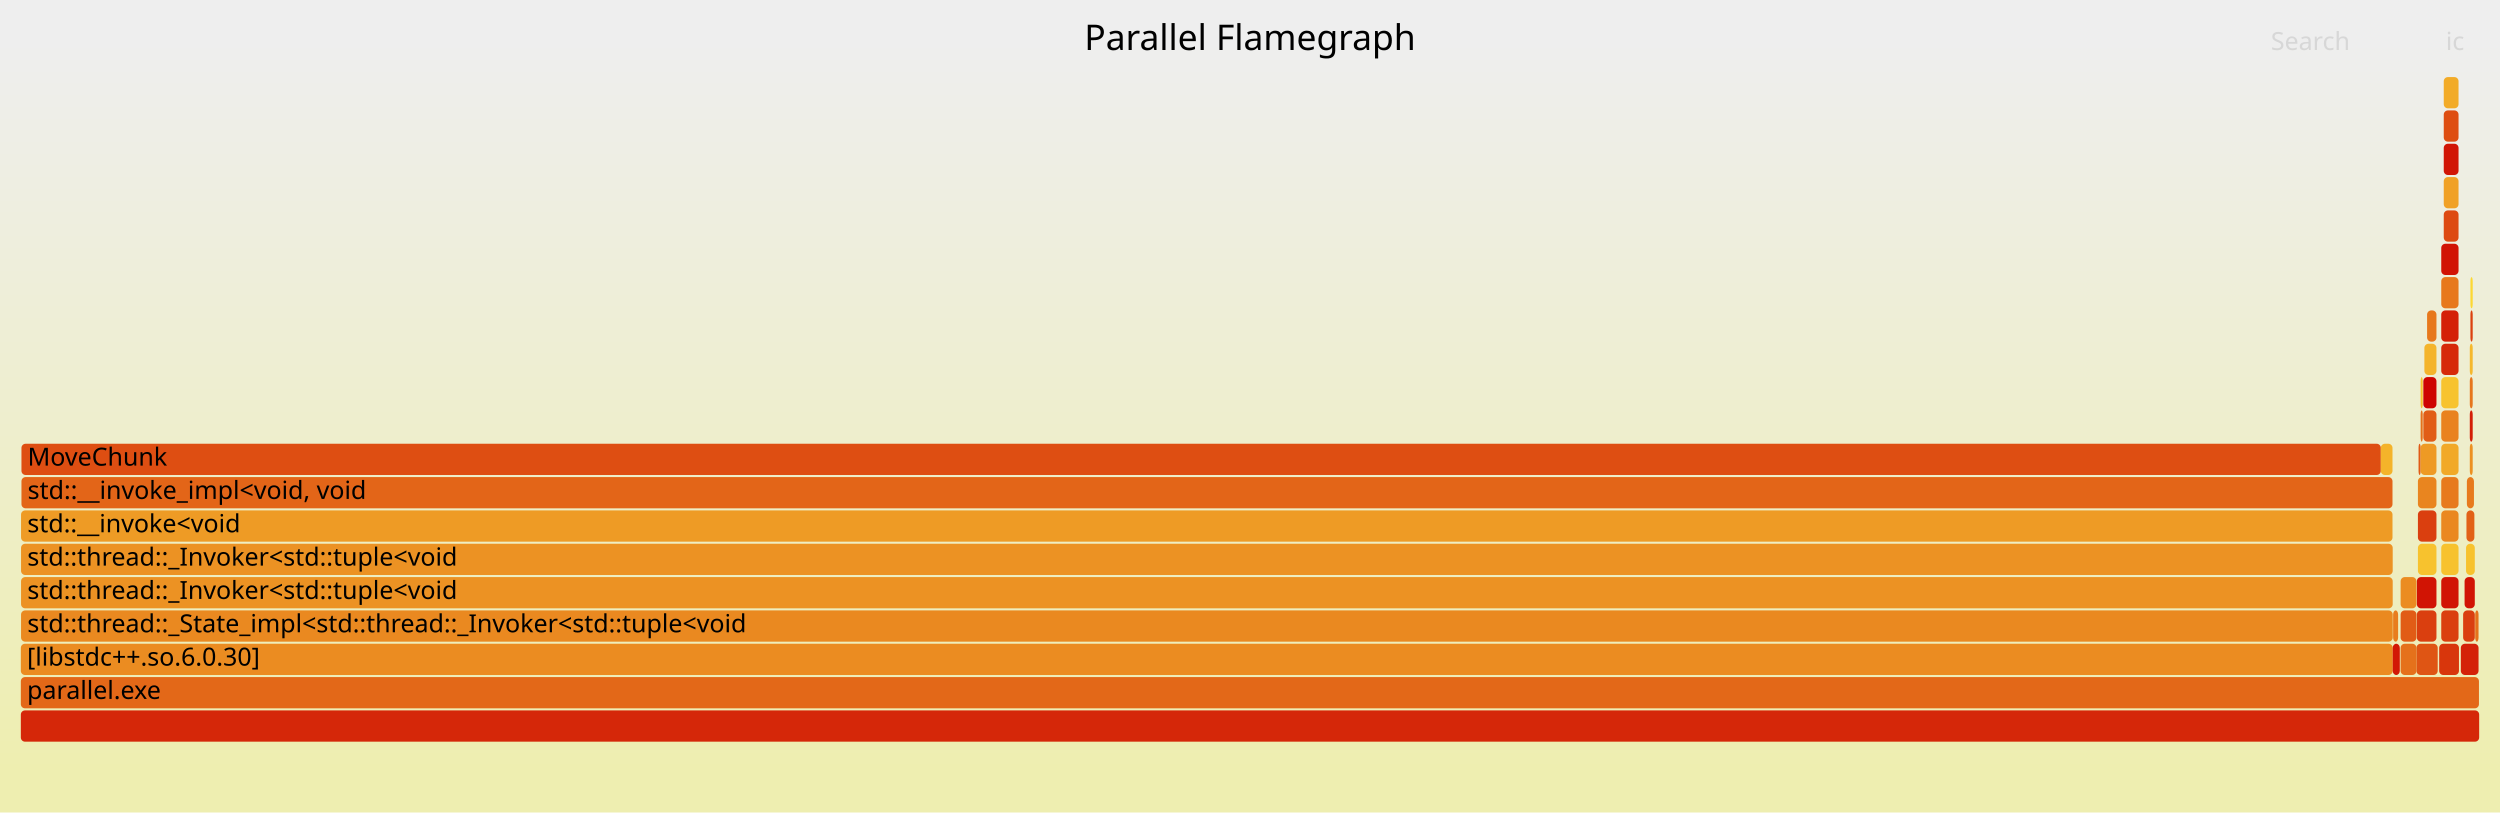
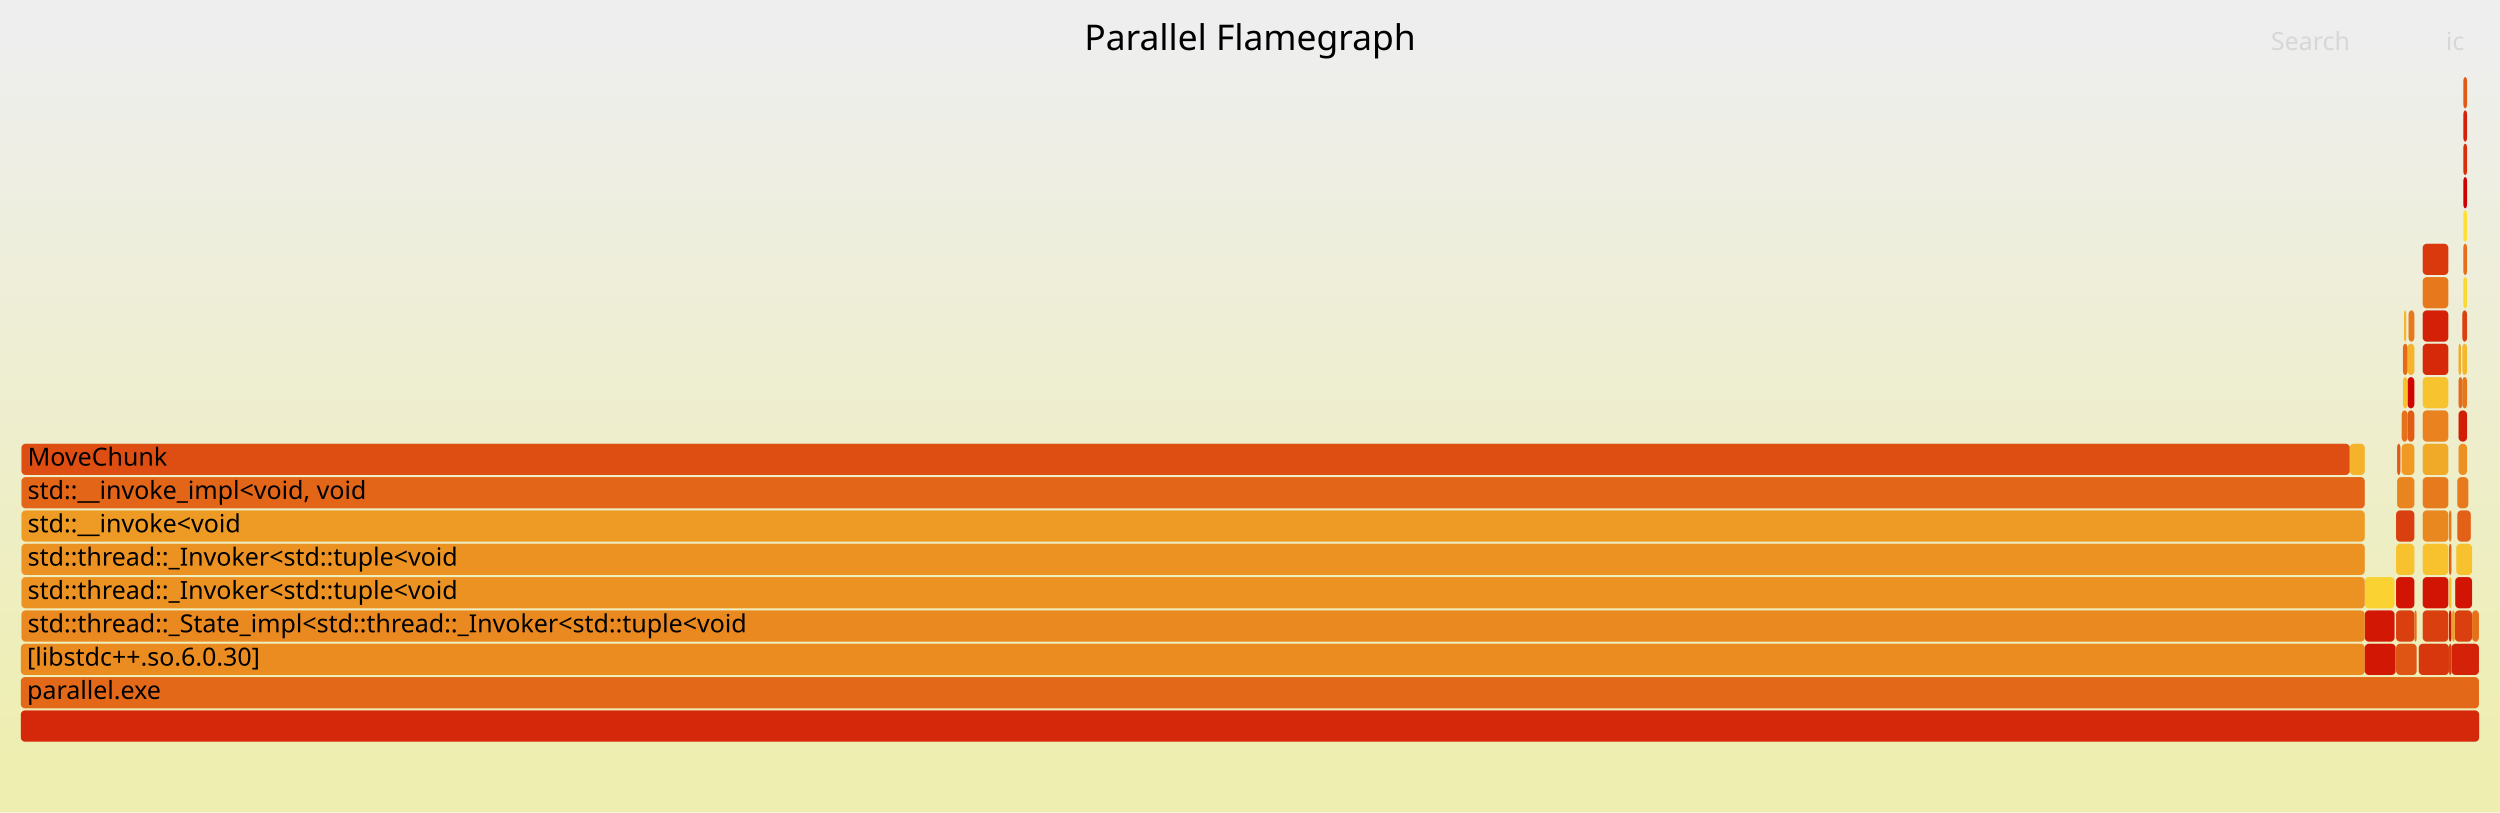
<svg xmlns="http://www.w3.org/2000/svg" version="1.1" width="1200" height="390" viewBox="0 0 1200 390">
  <defs>
    <linearGradient id="background" y1="0" y2="1" x1="0" x2="0">
      <stop stop-color="#eeeeee" offset="5%" />
      <stop stop-color="#eeeeb0" offset="95%" />
    </linearGradient>
  </defs>
  <style type="text/css">
	text { font-family:Verdana; font-size:12px; fill:rgb(0,0,0); }
	#search, #ignorecase { opacity:0.1; cursor:pointer; }
	#search:hover, #search.show, #ignorecase:hover, #ignorecase.show { opacity:1; }
	#subtitle { text-anchor:middle; font-color:rgb(160,160,160); }
	#title { text-anchor:middle; font-size:17px}
	#unzoom { cursor:pointer; }
	#frames &gt; *:hover { stroke:black; stroke-width:0.5; cursor:pointer; }
	.hide { display:none; }
	.parent { opacity:0.5; }
</style>
  <rect x="0.0" y="0" width="1200.0" height="390.0" fill="url(#background)" />
  <text id="title" x="600.00" y="24">Parallel Flamegraph</text>
  <text id="details" x="10.00" y="373"> </text>
  <text id="unzoom" x="10.00" y="24" class="hide">Reset Zoom</text>
  <text id="search" x="1090.00" y="24">Search</text>
  <text id="ignorecase" x="1174.00" y="24">ic</text>
  <text id="matched" x="1090.00" y="373"> </text>
  <g id="frames">
    <g>
-       <rect x="1171.8" y="293" width="8.3" height="15.0" fill="rgb(218,63,15)" rx="2" ry="2" />
-       <text x="1174.78" y="303.5" />
-     </g>
-     <g>
-       <rect x="1185.5" y="165" width="1.4" height="15.0" fill="rgb(245,184,44)" rx="2" ry="2" />
-       <text x="1188.54" y="175.5" />
-     </g>
-     <g>
-       <rect x="1185.5" y="213" width="1.4" height="15.0" fill="rgb(236,144,34)" rx="2" ry="2" />
-       <text x="1188.54" y="223.5" />
-     </g>
-     <g>
-       <rect x="1183.0" y="277" width="4.9" height="15.0" fill="rgb(209,20,4)" rx="2" ry="2" />
-       <text x="1185.96" y="287.5" />
-     </g>
-     <g>
-       <rect x="1171.8" y="229" width="8.3" height="15.0" fill="rgb(231,122,29)" rx="2" ry="2" />
-       <text x="1174.78" y="239.5" />
-     </g>
-     <g>
-       <rect x="1148.7" y="293" width="2.4" height="15.0" fill="rgb(232,125,30)" rx="2" ry="2" />
-       <text x="1151.74" y="303.5" />
-     </g>
-     <g>
-       <rect x="1184.1" y="229" width="3.4" height="15.0" fill="rgb(231,122,29)" rx="2" ry="2" />
-       <text x="1187.13" y="239.5" />
-     </g>
-     <g>
-       <rect x="1185.8" y="133" width="1.1" height="15.0" fill="rgb(252,216,51)" rx="2" ry="2" />
-       <text x="1188.82" y="143.5" />
-     </g>
-     <g>
-       <rect x="1160.6" y="261" width="8.9" height="15.0" fill="rgb(247,194,46)" rx="2" ry="2" />
-       <text x="1163.65" y="271.5" />
-     </g>
-     <g>
-       <rect x="1173.0" y="69" width="7.1" height="15.0" fill="rgb(209,21,5)" rx="2" ry="2" />
-       <text x="1176.04" y="79.5" />
-     </g>
-     <g>
-       <rect x="1160.1" y="293" width="9.4" height="15.0" fill="rgb(218,63,15)" rx="2" ry="2" />
-       <text x="1163.14" y="303.5" />
-     </g>
-     <g>
-       <rect x="10.1" y="277" width="1138.4" height="15.0" fill="rgb(236,146,35)" rx="2" ry="2" />
-       <text x="13.12" y="287.5">std::thread::_Invoker&lt;std::tuple&lt;void </text>
+       <rect x="1178.3" y="293" width="8.3" height="15.0" fill="rgb(218,63,15)" rx="2" ry="2" />
+       <text x="1181.29" y="303.5" />
+     </g>
+     <g>
+       <rect x="1156.1" y="149" width="2.8" height="15.0" fill="rgb(231,120,28)" rx="2" ry="2" />
+       <text x="1159.08" y="159.5" />
+     </g>
+     <g>
+       <rect x="1135.1" y="277" width="14.3" height="15.0" fill="rgb(250,210,50)" rx="2" ry="2" />
+       <text x="1138.14" y="287.5" />
+     </g>
+     <g>
+       <rect x="10.3" y="213" width="1117.6" height="15.0" fill="rgb(222,78,18)" rx="2" ry="2" />
+       <text x="13.25" y="223.5">MoveChunk</text>
+     </g>
+     <g>
+       <rect x="1155.6" y="181" width="3.3" height="15.0" fill="rgb(206,5,1)" rx="2" ry="2" />
+       <text x="1158.58" y="191.5" />
+     </g>
+     <g>
+       <rect x="1182.4" y="117" width="1.8" height="15.0" fill="rgb(229,111,26)" rx="2" ry="2" />
+       <text x="1185.45" y="127.5" />
+     </g>
+     <g>
+       <rect x="10.0" y="325" width="1179.9" height="15.0" fill="rgb(227,104,24)" rx="2" ry="2" />
+       <text x="13.00" y="335.5">parallel.exe</text>
+     </g>
+     <g>
+       <rect x="1150.1" y="277" width="8.8" height="15.0" fill="rgb(209,20,4)" rx="2" ry="2" />
+       <text x="1153.06" y="287.5" />
+     </g>
+     <g>
+       <rect x="1162.9" y="149" width="12.3" height="15.0" fill="rgb(212,32,7)" rx="2" ry="2" />
+       <text x="1165.94" y="159.5" />
+     </g>
+     <g>
+       <rect x="1182.4" y="37" width="1.8" height="15.0" fill="rgb(224,90,21)" rx="2" ry="2" />
+       <text x="1185.45" y="47.5" />
+     </g>
+     <g>
+       <rect x="1162.9" y="117" width="12.3" height="15.0" fill="rgb(217,57,13)" rx="2" ry="2" />
+       <text x="1165.94" y="127.5" />
+     </g>
+     <g>
+       <rect x="10.3" y="229" width="1124.8" height="15.0" fill="rgb(227,101,24)" rx="2" ry="2" />
+       <text x="13.25" y="239.5">std::__invoke_impl&lt;void, void </text>
+     </g>
+     <g>
+       <rect x="1162.9" y="133" width="12.3" height="15.0" fill="rgb(231,120,28)" rx="2" ry="2" />
+       <text x="1165.94" y="143.5" />
+     </g>
+     <g>
+       <rect x="1153.4" y="181" width="2.2" height="15.0" fill="rgb(247,194,46)" rx="2" ry="2" />
+       <text x="1156.38" y="191.5" />
+     </g>
+     <g>
+       <rect x="1150.1" y="261" width="8.8" height="15.0" fill="rgb(247,194,46)" rx="2" ry="2" />
+       <text x="1153.06" y="271.5" />
+     </g>
+     <g>
+       <rect x="1152.8" y="213" width="6.1" height="15.0" fill="rgb(238,154,36)" rx="2" ry="2" />
+       <text x="1155.81" y="223.5" />
+     </g>
+     <g>
+       <rect x="1177.0" y="293" width="1.3" height="15.0" fill="rgb(239,156,37)" rx="2" ry="2" />
+       <text x="1179.98" y="303.5" />
+     </g>
+     <g>
+       <rect x="1180.1" y="165" width="1.2" height="15.0" fill="rgb(242,171,41)" rx="2" ry="2" />
+       <text x="1183.10" y="175.5" />
+     </g>
+     <g>
+       <rect x="1181.9" y="149" width="2.3" height="15.0" fill="rgb(219,65,15)" rx="2" ry="2" />
+       <text x="1184.86" y="159.5" />
+     </g>
+     <g>
+       <rect x="1150.1" y="309" width="9.9" height="15.0" fill="rgb(223,85,20)" rx="2" ry="2" />
+       <text x="1153.06" y="319.5" />
+     </g>
+     <g>
+       <rect x="1179.0" y="261" width="7.6" height="15.0" fill="rgb(247,194,46)" rx="2" ry="2" />
+       <text x="1181.97" y="271.5" />
+     </g>
+     <g>
+       <rect x="1186.6" y="293" width="3.3" height="15.0" fill="rgb(229,113,27)" rx="2" ry="2" />
+       <text x="1189.60" y="303.5" />
+     </g>
+     <g>
+       <rect x="1155.6" y="197" width="3.3" height="15.0" fill="rgb(225,93,22)" rx="2" ry="2" />
+       <text x="1158.58" y="207.5" />
+     </g>
+     <g>
+       <rect x="1161.0" y="309" width="14.5" height="15.0" fill="rgb(216,54,12)" rx="2" ry="2" />
+       <text x="1164.03" y="319.5" />
+     </g>
+     <g>
+       <rect x="1175.5" y="293" width="1.2" height="15.0" fill="rgb(209,20,4)" rx="2" ry="2" />
+       <text x="1178.54" y="303.5" />
+     </g>
+     <g>
+       <rect x="1150.1" y="245" width="8.8" height="15.0" fill="rgb(218,63,15)" rx="2" ry="2" />
+       <text x="1153.06" y="255.5" />
+     </g>
+     <g>
+       <rect x="1158.9" y="293" width="1.1" height="15.0" fill="rgb(229,113,27)" rx="2" ry="2" />
+       <text x="1161.86" y="303.5" />
    </g>
    <g>
      <rect x="10.0" y="341" width="1180.0" height="15.0" fill="rgb(213,39,9)" rx="2" ry="2" />
      <text x="13.00" y="351.5" />
    </g>
    <g>
-       <rect x="1171.8" y="181" width="8.3" height="15.0" fill="rgb(247,195,46)" rx="2" ry="2" />
-       <text x="1174.78" y="191.5" />
-     </g>
-     <g>
-       <rect x="1159.9" y="309" width="10.2" height="15.0" fill="rgb(223,85,20)" rx="2" ry="2" />
-       <text x="1162.86" y="319.5" />
-     </g>
-     <g>
-       <rect x="1165.0" y="149" width="4.5" height="15.0" fill="rgb(231,120,28)" rx="2" ry="2" />
-       <text x="1168.01" y="159.5" />
-     </g>
-     <g>
-       <rect x="1188.1" y="293" width="1.6" height="15.0" fill="rgb(229,113,27)" rx="2" ry="2" />
-       <text x="1191.11" y="303.5" />
-     </g>
-     <g>
-       <rect x="10.1" y="293" width="1138.4" height="15.0" fill="rgb(234,137,32)" rx="2" ry="2" />
-       <text x="13.12" y="303.5">std::thread::_State_impl&lt;std::thread::_Invoker&lt;std::tuple&lt;void </text>
-     </g>
-     <g>
-       <rect x="1182.3" y="293" width="5.6" height="15.0" fill="rgb(218,63,15)" rx="2" ry="2" />
-       <text x="1185.30" y="303.5" />
-     </g>
-     <g>
-       <rect x="10.0" y="325" width="1179.9" height="15.0" fill="rgb(227,104,24)" rx="2" ry="2" />
-       <text x="13.00" y="335.5">parallel.exe</text>
-     </g>
-     <g>
-       <rect x="10.0" y="309" width="1138.5" height="15.0" fill="rgb(235,140,33)" rx="2" ry="2" />
+       <rect x="1135.1" y="293" width="14.3" height="15.0" fill="rgb(210,24,5)" rx="2" ry="2" />
+       <text x="1138.14" y="303.5" />
+     </g>
+     <g>
+       <rect x="10.3" y="293" width="1124.8" height="15.0" fill="rgb(234,137,32)" rx="2" ry="2" />
+       <text x="13.25" y="303.5">std::thread::_State_impl&lt;std::thread::_Invoker&lt;std::tuple&lt;void </text>
+     </g>
+     <g>
+       <rect x="1150.6" y="229" width="8.3" height="15.0" fill="rgb(233,133,31)" rx="2" ry="2" />
+       <text x="1153.61" y="239.5" />
+     </g>
+     <g>
+       <rect x="1155.6" y="165" width="3.3" height="15.0" fill="rgb(244,180,43)" rx="2" ry="2" />
+       <text x="1158.58" y="175.5" />
+     </g>
+     <g>
+       <rect x="1182.4" y="69" width="1.8" height="15.0" fill="rgb(215,46,11)" rx="2" ry="2" />
+       <text x="1185.45" y="79.5" />
+     </g>
+     <g>
+       <rect x="1182.4" y="53" width="1.8" height="15.0" fill="rgb(212,32,7)" rx="2" ry="2" />
+       <text x="1185.45" y="63.5" />
+     </g>
+     <g>
+       <rect x="1175.5" y="261" width="1.2" height="15.0" fill="rgb(226,97,23)" rx="2" ry="2" />
+       <text x="1178.54" y="271.5" />
+     </g>
+     <g>
+       <rect x="1182.4" y="101" width="1.8" height="15.0" fill="rgb(253,223,53)" rx="2" ry="2" />
+       <text x="1185.45" y="111.5" />
+     </g>
+     <g>
+       <rect x="10.3" y="277" width="1124.8" height="15.0" fill="rgb(236,146,35)" rx="2" ry="2" />
+       <text x="13.25" y="287.5">std::thread::_Invoker&lt;std::tuple&lt;void </text>
+     </g>
+     <g>
+       <rect x="1181.9" y="181" width="2.3" height="15.0" fill="rgb(230,118,28)" rx="2" ry="2" />
+       <text x="1184.86" y="191.5" />
+     </g>
+     <g>
+       <rect x="1162.9" y="213" width="12.3" height="15.0" fill="rgb(241,169,40)" rx="2" ry="2" />
+       <text x="1165.94" y="223.5" />
+     </g>
+     <g>
+       <rect x="1162.9" y="165" width="12.3" height="15.0" fill="rgb(214,41,9)" rx="2" ry="2" />
+       <text x="1165.94" y="175.5" />
+     </g>
+     <g>
+       <rect x="1175.5" y="245" width="1.2" height="15.0" fill="rgb(231,122,29)" rx="2" ry="2" />
+       <text x="1178.54" y="255.5" />
+     </g>
+     <g>
+       <rect x="1182.4" y="85" width="1.8" height="15.0" fill="rgb(205,2,0)" rx="2" ry="2" />
+       <text x="1185.45" y="95.5" />
+     </g>
+     <g>
+       <rect x="1162.9" y="261" width="12.3" height="15.0" fill="rgb(247,194,46)" rx="2" ry="2" />
+       <text x="1165.94" y="271.5" />
+     </g>
+     <g>
+       <rect x="1162.9" y="245" width="12.3" height="15.0" fill="rgb(234,136,32)" rx="2" ry="2" />
+       <text x="1165.94" y="255.5" />
+     </g>
+     <g>
+       <rect x="1179.5" y="229" width="5.3" height="15.0" fill="rgb(231,122,29)" rx="2" ry="2" />
+       <text x="1182.49" y="239.5" />
+     </g>
+     <g>
+       <rect x="1181.9" y="165" width="2.3" height="15.0" fill="rgb(245,184,44)" rx="2" ry="2" />
+       <text x="1184.86" y="175.5" />
+     </g>
+     <g>
+       <rect x="1127.9" y="213" width="7.2" height="15.0" fill="rgb(244,179,42)" rx="2" ry="2" />
+       <text x="1130.86" y="223.5" />
+     </g>
+     <g>
+       <rect x="1153.9" y="149" width="1.1" height="15.0" fill="rgb(244,183,43)" rx="2" ry="2" />
+       <text x="1156.92" y="159.5" />
+     </g>
+     <g>
+       <rect x="1162.9" y="181" width="12.3" height="15.0" fill="rgb(247,195,46)" rx="2" ry="2" />
+       <text x="1165.94" y="191.5" />
+     </g>
+     <g>
+       <rect x="1152.8" y="197" width="2.8" height="15.0" fill="rgb(229,113,27)" rx="2" ry="2" />
+       <text x="1155.81" y="207.5" />
+     </g>
+     <g>
+       <rect x="1180.1" y="197" width="4.1" height="15.0" fill="rgb(211,30,7)" rx="2" ry="2" />
+       <text x="1183.10" y="207.5" />
+     </g>
+     <g>
+       <rect x="10.0" y="309" width="1125.1" height="15.0" fill="rgb(235,140,33)" rx="2" ry="2" />
      <text x="13.00" y="319.5">[libstdc++.so.6.0.30]</text>
    </g>
    <g>
-       <rect x="1171.8" y="245" width="8.3" height="15.0" fill="rgb(234,136,32)" rx="2" ry="2" />
-       <text x="1174.78" y="255.5" />
-     </g>
-     <g>
-       <rect x="1152.3" y="293" width="7.6" height="15.0" fill="rgb(225,92,22)" rx="2" ry="2" />
-       <text x="1155.27" y="303.5" />
-     </g>
-     <g>
-       <rect x="1173.0" y="53" width="7.1" height="15.0" fill="rgb(222,78,18)" rx="2" ry="2" />
-       <text x="1176.04" y="63.5" />
-     </g>
-     <g>
-       <rect x="1161.9" y="197" width="1.0" height="15.0" fill="rgb(229,113,27)" rx="2" ry="2" />
-       <text x="1164.92" y="207.5" />
-     </g>
-     <g>
-       <rect x="1183.9" y="245" width="3.8" height="15.0" fill="rgb(226,97,23)" rx="2" ry="2" />
-       <text x="1186.86" y="255.5" />
-     </g>
-     <g>
-       <rect x="1171.8" y="149" width="8.3" height="15.0" fill="rgb(212,32,7)" rx="2" ry="2" />
-       <text x="1174.78" y="159.5" />
-     </g>
-     <g>
-       <rect x="1163.7" y="165" width="5.8" height="15.0" fill="rgb(244,180,43)" rx="2" ry="2" />
-       <text x="1166.71" y="175.5" />
-     </g>
-     <g>
-       <rect x="1171.8" y="277" width="8.3" height="15.0" fill="rgb(209,20,4)" rx="2" ry="2" />
-       <text x="1174.78" y="287.5" />
-     </g>
-     <g>
-       <rect x="1160.9" y="213" width="1.0" height="15.0" fill="rgb(224,90,21)" rx="2" ry="2" />
-       <text x="1163.89" y="223.5" />
-     </g>
-     <g>
-       <rect x="1173.0" y="37" width="7.1" height="15.0" fill="rgb(242,171,40)" rx="2" ry="2" />
-       <text x="1176.04" y="47.5" />
-     </g>
-     <g>
-       <rect x="1171.8" y="261" width="8.3" height="15.0" fill="rgb(247,194,46)" rx="2" ry="2" />
-       <text x="1174.78" y="271.5" />
-     </g>
-     <g>
-       <rect x="1160.6" y="245" width="8.9" height="15.0" fill="rgb(218,63,15)" rx="2" ry="2" />
-       <text x="1163.65" y="255.5" />
-     </g>
-     <g>
-       <rect x="1171.8" y="133" width="8.3" height="15.0" fill="rgb(231,120,28)" rx="2" ry="2" />
-       <text x="1174.78" y="143.5" />
-     </g>
-     <g>
-       <rect x="10.3" y="213" width="1132.5" height="15.0" fill="rgb(222,78,18)" rx="2" ry="2" />
-       <text x="13.25" y="223.5">MoveChunk</text>
-     </g>
-     <g>
-       <rect x="1185.8" y="149" width="1.1" height="15.0" fill="rgb(219,65,15)" rx="2" ry="2" />
-       <text x="1188.82" y="159.5" />
-     </g>
-     <g>
-       <rect x="1173.0" y="101" width="7.1" height="15.0" fill="rgb(221,74,17)" rx="2" ry="2" />
-       <text x="1176.04" y="111.5" />
-     </g>
-     <g>
-       <rect x="1152.3" y="309" width="7.6" height="15.0" fill="rgb(229,113,27)" rx="2" ry="2" />
-       <text x="1155.27" y="319.5" />
-     </g>
-     <g>
-       <rect x="1161.9" y="213" width="7.6" height="15.0" fill="rgb(238,154,36)" rx="2" ry="2" />
-       <text x="1164.92" y="223.5" />
-     </g>
-     <g>
-       <rect x="1160.6" y="229" width="8.9" height="15.0" fill="rgb(233,133,31)" rx="2" ry="2" />
-       <text x="1163.65" y="239.5" />
-     </g>
-     <g>
-       <rect x="10.3" y="229" width="1138.1" height="15.0" fill="rgb(227,101,24)" rx="2" ry="2" />
-       <text x="13.25" y="239.5">std::__invoke_impl&lt;void, void </text>
-     </g>
-     <g>
-       <rect x="1181.2" y="309" width="8.5" height="15.0" fill="rgb(212,34,8)" rx="2" ry="2" />
-       <text x="1184.17" y="319.5" />
-     </g>
-     <g>
-       <rect x="1152.3" y="277" width="7.6" height="15.0" fill="rgb(235,140,33)" rx="2" ry="2" />
-       <text x="1155.27" y="287.5" />
-     </g>
-     <g>
-       <rect x="10.1" y="261" width="1138.4" height="15.0" fill="rgb(236,146,35)" rx="2" ry="2" />
-       <text x="13.12" y="271.5">std::thread::_Invoker&lt;std::tuple&lt;void </text>
-     </g>
-     <g>
-       <rect x="10.1" y="245" width="1138.3" height="15.0" fill="rgb(238,155,37)" rx="2" ry="2" />
-       <text x="13.12" y="255.5">std::__invoke&lt;void </text>
-     </g>
-     <g>
-       <rect x="1148.5" y="309" width="3.4" height="15.0" fill="rgb(210,24,5)" rx="2" ry="2" />
-       <text x="1151.51" y="319.5" />
-     </g>
-     <g>
-       <rect x="1163.2" y="181" width="6.3" height="15.0" fill="rgb(206,5,1)" rx="2" ry="2" />
-       <text x="1166.18" y="191.5" />
-     </g>
-     <g>
-       <rect x="1171.8" y="213" width="8.3" height="15.0" fill="rgb(241,169,40)" rx="2" ry="2" />
-       <text x="1174.78" y="223.5" />
-     </g>
-     <g>
-       <rect x="1160.1" y="277" width="9.4" height="15.0" fill="rgb(209,20,4)" rx="2" ry="2" />
-       <text x="1163.14" y="287.5" />
-     </g>
-     <g>
-       <rect x="1170.8" y="309" width="9.5" height="15.0" fill="rgb(216,54,12)" rx="2" ry="2" />
-       <text x="1173.82" y="319.5" />
-     </g>
-     <g>
-       <rect x="1171.8" y="197" width="8.3" height="15.0" fill="rgb(233,130,31)" rx="2" ry="2" />
-       <text x="1174.78" y="207.5" />
-     </g>
-     <g>
-       <rect x="1161.9" y="181" width="1.0" height="15.0" fill="rgb(247,194,46)" rx="2" ry="2" />
-       <text x="1164.92" y="191.5" />
-     </g>
-     <g>
-       <rect x="1173.0" y="85" width="7.1" height="15.0" fill="rgb(240,161,38)" rx="2" ry="2" />
-       <text x="1176.04" y="95.5" />
-     </g>
-     <g>
-       <rect x="1185.5" y="197" width="1.4" height="15.0" fill="rgb(211,30,7)" rx="2" ry="2" />
-       <text x="1188.54" y="207.5" />
-     </g>
-     <g>
-       <rect x="1163.2" y="197" width="6.3" height="15.0" fill="rgb(225,93,22)" rx="2" ry="2" />
-       <text x="1166.18" y="207.5" />
-     </g>
-     <g>
-       <rect x="1171.8" y="117" width="8.3" height="15.0" fill="rgb(209,19,4)" rx="2" ry="2" />
-       <text x="1174.78" y="127.5" />
-     </g>
-     <g>
-       <rect x="1142.8" y="213" width="5.6" height="15.0" fill="rgb(244,179,42)" rx="2" ry="2" />
-       <text x="1145.80" y="223.5" />
-     </g>
-     <g>
-       <rect x="1185.5" y="181" width="1.4" height="15.0" fill="rgb(230,118,28)" rx="2" ry="2" />
-       <text x="1188.54" y="191.5" />
-     </g>
-     <g>
-       <rect x="1171.8" y="165" width="8.3" height="15.0" fill="rgb(214,41,9)" rx="2" ry="2" />
-       <text x="1174.78" y="175.5" />
-     </g>
-     <g>
-       <rect x="1183.7" y="261" width="4.2" height="15.0" fill="rgb(247,194,46)" rx="2" ry="2" />
-       <text x="1186.75" y="271.5" />
+       <rect x="10.3" y="245" width="1124.8" height="15.0" fill="rgb(238,155,37)" rx="2" ry="2" />
+       <text x="13.25" y="255.5">std::__invoke&lt;void </text>
+     </g>
+     <g>
+       <rect x="1178.5" y="277" width="8.1" height="15.0" fill="rgb(209,20,4)" rx="2" ry="2" />
+       <text x="1181.54" y="287.5" />
+     </g>
+     <g>
+       <rect x="1150.6" y="213" width="1.6" height="15.0" fill="rgb(224,90,21)" rx="2" ry="2" />
+       <text x="1153.61" y="223.5" />
+     </g>
+     <g>
+       <rect x="1180.1" y="181" width="1.8" height="15.0" fill="rgb(228,107,25)" rx="2" ry="2" />
+       <text x="1183.10" y="191.5" />
+     </g>
+     <g>
+       <rect x="1135.1" y="309" width="14.8" height="15.0" fill="rgb(210,24,5)" rx="2" ry="2" />
+       <text x="1138.14" y="319.5" />
+     </g>
+     <g>
+       <rect x="1176.7" y="309" width="13.2" height="15.0" fill="rgb(212,34,8)" rx="2" ry="2" />
+       <text x="1179.72" y="319.5" />
+     </g>
+     <g>
+       <rect x="1182.4" y="133" width="1.8" height="15.0" fill="rgb(252,216,51)" rx="2" ry="2" />
+       <text x="1185.45" y="143.5" />
+     </g>
+     <g>
+       <rect x="1162.9" y="197" width="12.3" height="15.0" fill="rgb(233,130,31)" rx="2" ry="2" />
+       <text x="1165.94" y="207.5" />
+     </g>
+     <g>
+       <rect x="1162.9" y="293" width="12.3" height="15.0" fill="rgb(218,63,15)" rx="2" ry="2" />
+       <text x="1165.94" y="303.5" />
+     </g>
+     <g>
+       <rect x="10.3" y="261" width="1124.8" height="15.0" fill="rgb(236,146,35)" rx="2" ry="2" />
+       <text x="13.25" y="271.5">std::thread::_Invoker&lt;std::tuple&lt;void </text>
+     </g>
+     <g>
+       <rect x="1153.4" y="165" width="2.2" height="15.0" fill="rgb(228,106,25)" rx="2" ry="2" />
+       <text x="1156.38" y="175.5" />
+     </g>
+     <g>
+       <rect x="1162.9" y="229" width="12.3" height="15.0" fill="rgb(231,122,29)" rx="2" ry="2" />
+       <text x="1165.94" y="239.5" />
+     </g>
+     <g>
+       <rect x="1180.1" y="213" width="4.1" height="15.0" fill="rgb(236,144,34)" rx="2" ry="2" />
+       <text x="1183.10" y="223.5" />
+     </g>
+     <g>
+       <rect x="1150.1" y="293" width="8.8" height="15.0" fill="rgb(218,63,15)" rx="2" ry="2" />
+       <text x="1153.06" y="303.5" />
+     </g>
+     <g>
+       <rect x="1179.5" y="245" width="6.5" height="15.0" fill="rgb(226,97,23)" rx="2" ry="2" />
+       <text x="1182.49" y="255.5" />
+     </g>
+     <g>
+       <rect x="1162.9" y="277" width="12.3" height="15.0" fill="rgb(209,20,4)" rx="2" ry="2" />
+       <text x="1165.94" y="287.5" />
+     </g>
+     <g>
+       <rect x="1175.5" y="277" width="1.2" height="15.0" fill="rgb(247,194,46)" rx="2" ry="2" />
+       <text x="1178.54" y="287.5" />
+     </g>
+     <g>
+       <rect x="1175.5" y="309" width="1.2" height="15.0" fill="rgb(218,63,15)" rx="2" ry="2" />
+       <text x="1178.54" y="319.5" />
    </g>
  </g>
</svg>
